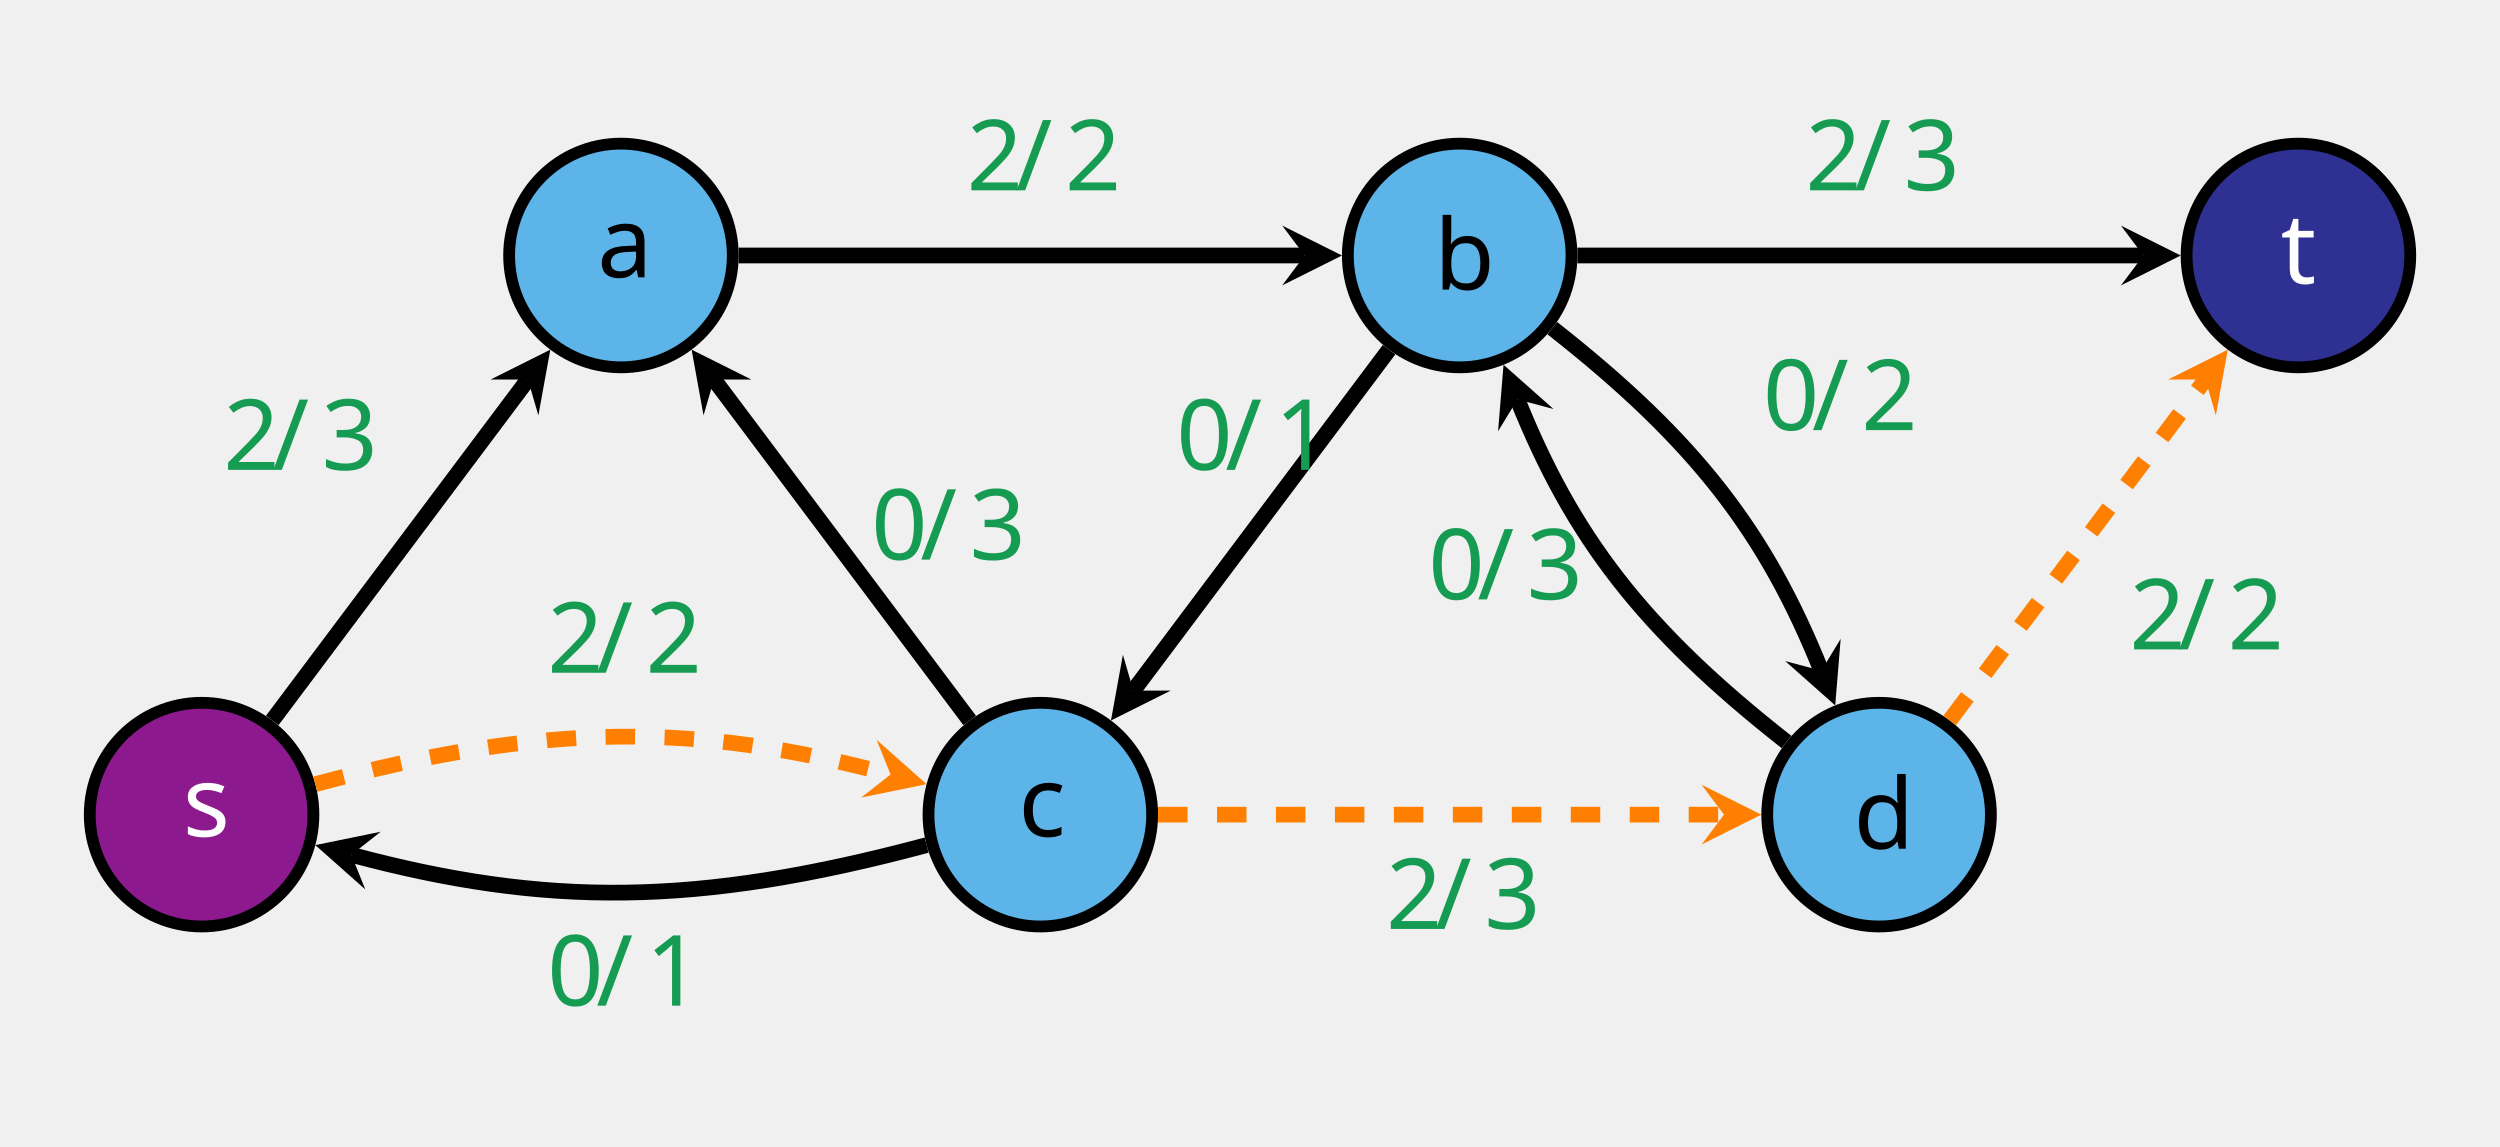
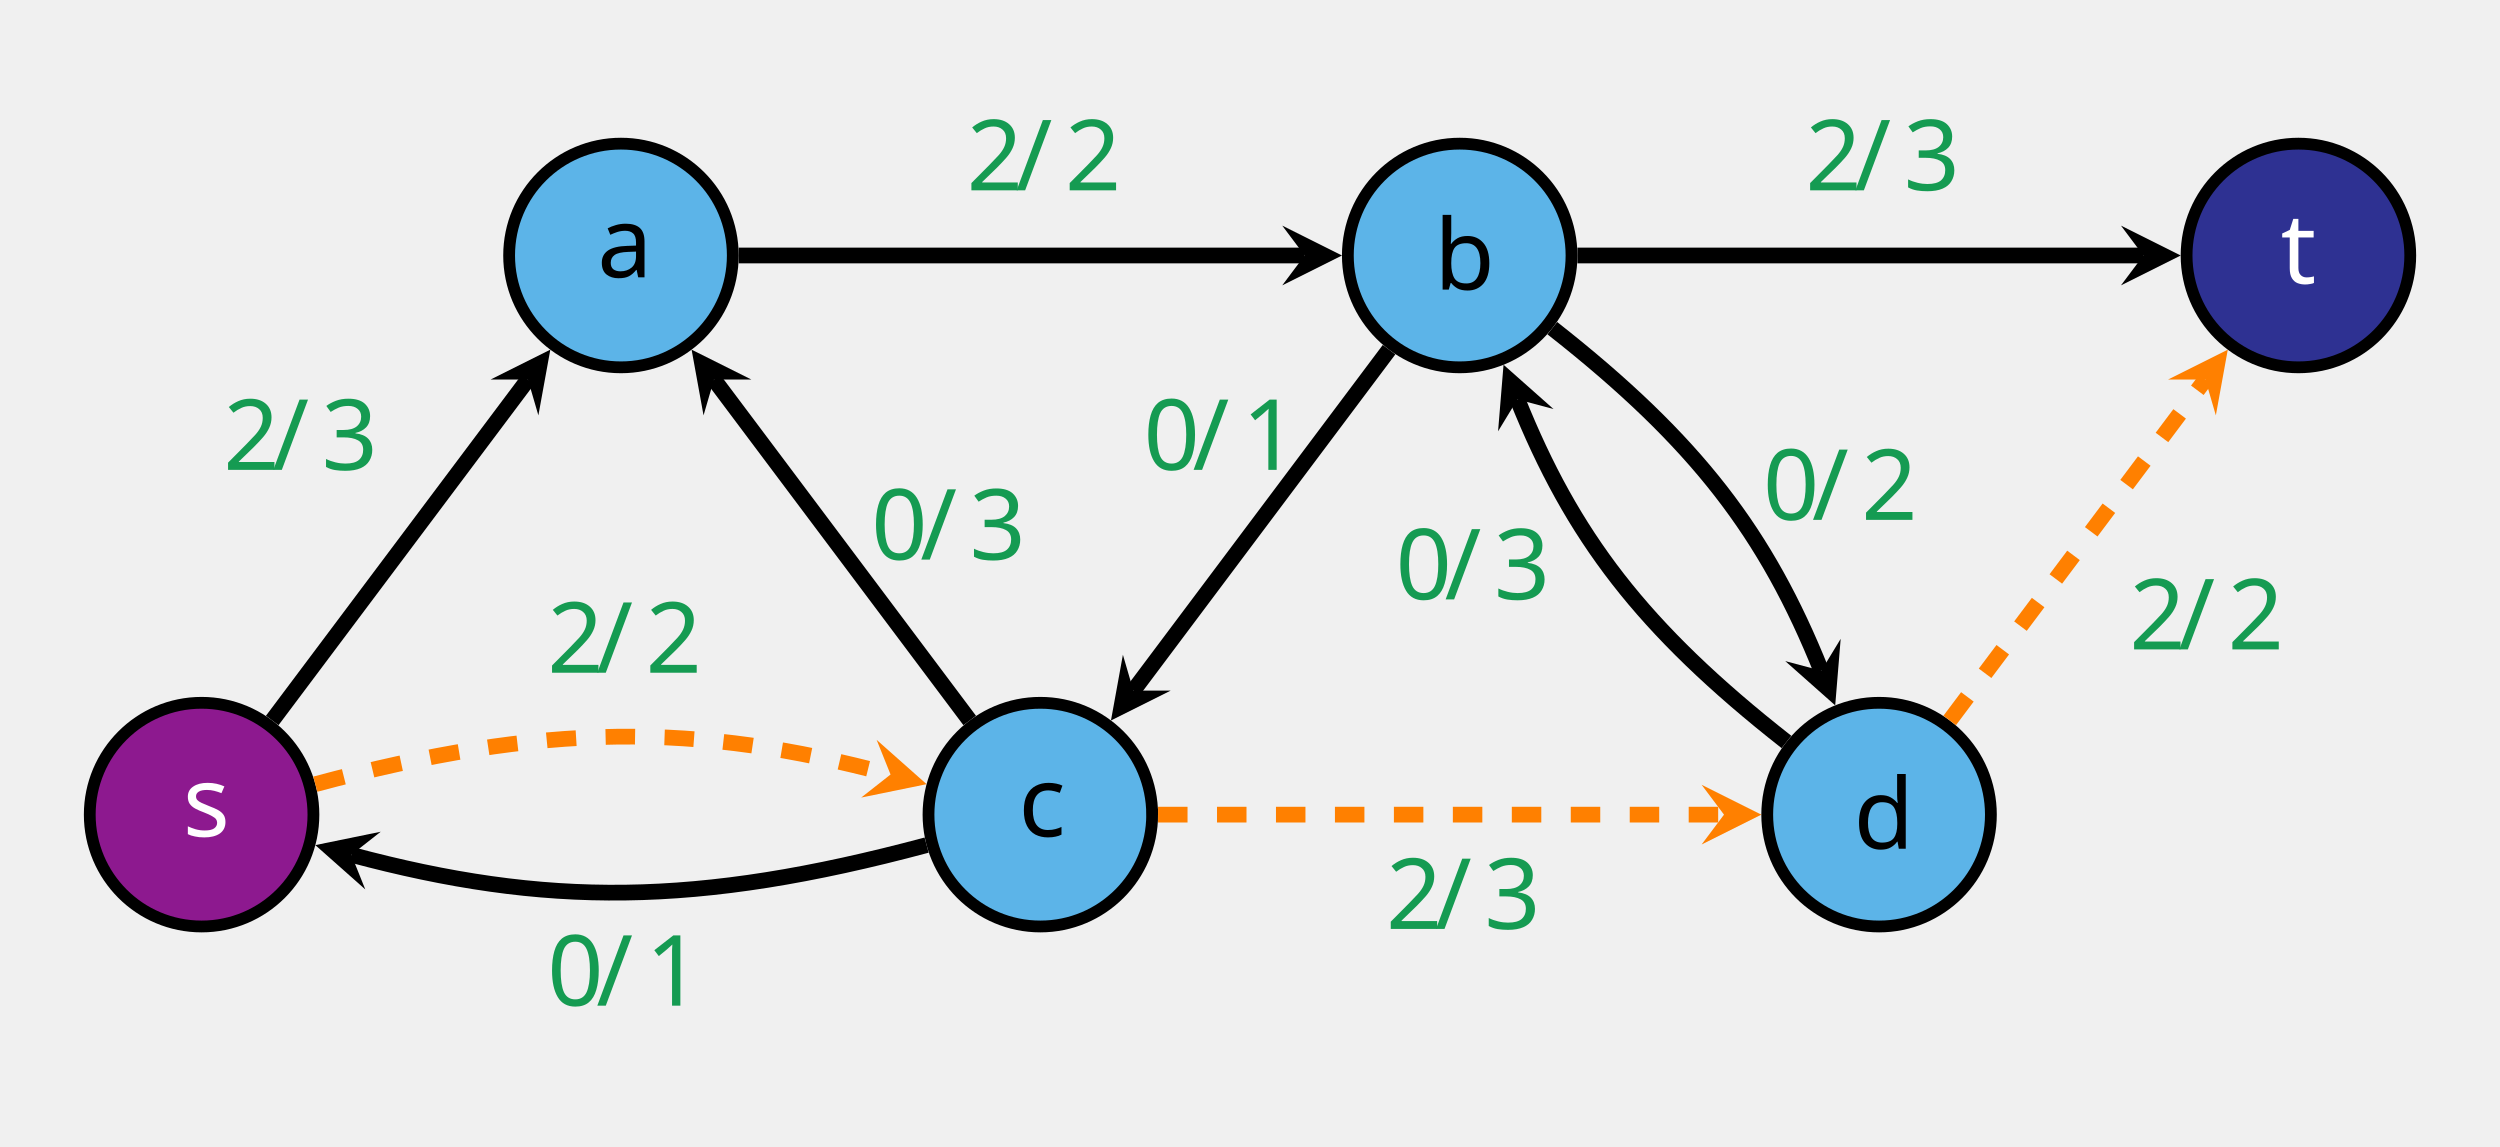
<svg xmlns="http://www.w3.org/2000/svg" version="1.1" id="svg2" width="337.972" height="155.044" viewBox="0 0 337.972 155.044">
  <defs id="defs6" />
  <g id="g8" transform="matrix(1.333333,0,0,-1.333333,0,155.044)">
    <g id="g10" transform="translate(20.44,33.685)">
      <g id="g12">
        <g id="g14">
          <g id="g16">
            <g id="g18">
              <path d="m 53.859,56.694 c 0,6.262 -5.076,11.339 -11.339,11.339 -6.262,0 -11.339,-5.076 -11.339,-11.339 0,-6.262 5.076,-11.339 11.339,-11.339 6.262,0 11.339,5.076 11.339,11.339 z" style="fill:#5cb4e8;fill-opacity:1;fill-rule:nonzero;stroke:#000000;stroke-width:1.196;stroke-linecap:butt;stroke-linejoin:miter;stroke-miterlimit:10;stroke-dasharray:none;stroke-opacity:1" id="path20" />
            </g>
            <g id="g22" transform="translate(40.126,54.479)">
              <g id="g24">
                <g id="g26" transform="translate(-60.566,-88.164)">
                  <text xml:space="preserve" transform="matrix(1,0,0,-1,60.566,88.164)" style="font-variant:normal;font-weight:normal;font-size:9.963px;font-family:CMSS10;-inkscape-font-specification:CMSS10;writing-mode:lr-tb;fill:#000000;fill-opacity:1;fill-rule:nonzero;stroke:none" id="text30">
                    <tspan x="0" y="0" id="tspan28">a</tspan>
                  </text>
                  <g id="g32" transform="translate(60.566,88.164)" />
                </g>
              </g>
              <g id="g34" transform="translate(-40.126,-54.479)" />
            </g>
          </g>
          <g id="g36">
            <g id="g38">
              <path d="m 138.899,56.694 c 0,6.262 -5.076,11.339 -11.339,11.339 -6.262,0 -11.339,-5.076 -11.339,-11.339 0,-6.262 5.076,-11.339 11.339,-11.339 6.262,0 11.339,5.076 11.339,11.339 z" style="fill:#5cb4e8;fill-opacity:1;fill-rule:nonzero;stroke:#000000;stroke-width:1.196;stroke-linecap:butt;stroke-linejoin:miter;stroke-miterlimit:10;stroke-dasharray:none;stroke-opacity:1" id="path40" />
            </g>
            <g id="g42" transform="translate(124.986,53.234)">
              <g id="g44">
                <g id="g46" transform="translate(-145.426,-86.919)">
                  <text xml:space="preserve" transform="matrix(1,0,0,-1,145.426,86.919)" style="font-variant:normal;font-weight:normal;font-size:9.963px;font-family:CMSS10;-inkscape-font-specification:CMSS10;writing-mode:lr-tb;fill:#000000;fill-opacity:1;fill-rule:nonzero;stroke:none" id="text50">
                    <tspan x="0" y="0" id="tspan48">b</tspan>
                  </text>
                  <g id="g52" transform="translate(145.426,86.919)" />
                </g>
              </g>
              <g id="g54" transform="translate(-124.986,-53.234)" />
            </g>
          </g>
          <g id="g56">
            <g id="g58">
              <path d="m 223.94,56.694 c 0,6.262 -5.076,11.339 -11.339,11.339 -6.262,0 -11.339,-5.076 -11.339,-11.339 0,-6.262 5.076,-11.339 11.339,-11.339 6.262,0 11.339,5.076 11.339,11.339 z" style="fill:#2e3192;fill-opacity:1;fill-rule:nonzero;stroke:#000000;stroke-width:1.196;stroke-linecap:butt;stroke-linejoin:miter;stroke-miterlimit:10;stroke-dasharray:none;stroke-opacity:1" id="path60" />
            </g>
            <g id="g62" transform="translate(210.8,53.847)">
              <g id="g64">
                <g id="g66" transform="translate(-231.24,-87.532)">
                  <text xml:space="preserve" transform="matrix(1,0,0,-1,231.24,87.532)" style="font-variant:normal;font-weight:normal;font-size:9.963px;font-family:CMSS10;-inkscape-font-specification:CMSS10;writing-mode:lr-tb;fill:#ffffff;fill-opacity:1;fill-rule:nonzero;stroke:none" id="text70">
                    <tspan x="0" y="0" id="tspan68">t</tspan>
                  </text>
                  <g id="g72" transform="translate(231.24,87.532)" />
                </g>
              </g>
              <g id="g74" transform="translate(-210.8,-53.847)" />
            </g>
          </g>
          <g id="g76">
            <g id="g78">
              <path d="M 11.339,0 C 11.339,6.262 6.262,11.339 0,11.339 -6.262,11.339 -11.339,6.262 -11.339,0 c 0,-6.262 5.076,-11.339 11.339,-11.339 6.262,0 11.339,5.076 11.339,11.339 z" style="fill:#8d198f;fill-opacity:1;fill-rule:nonzero;stroke:#000000;stroke-width:1.196;stroke-linecap:butt;stroke-linejoin:miter;stroke-miterlimit:10;stroke-dasharray:none;stroke-opacity:1" id="path80" />
            </g>
            <g id="g82" transform="translate(-1.909,-2.214)">
              <g id="g84">
                <g id="g86" transform="translate(-18.531,-31.471)">
                  <text xml:space="preserve" transform="matrix(1,0,0,-1,18.531,31.471)" style="font-variant:normal;font-weight:normal;font-size:9.963px;font-family:CMSS10;-inkscape-font-specification:CMSS10;writing-mode:lr-tb;fill:#ffffff;fill-opacity:1;fill-rule:nonzero;stroke:none" id="text90">
                    <tspan x="0" y="0" id="tspan88">s</tspan>
                  </text>
                  <g id="g92" transform="translate(18.531,31.471)" />
                </g>
              </g>
              <g id="g94" transform="translate(1.909,2.214)" />
            </g>
          </g>
          <g id="g96">
            <g id="g98">
              <path d="m 96.379,0 c 0,6.262 -5.076,11.339 -11.339,11.339 C 78.778,11.339 73.702,6.262 73.702,0 c 0,-6.262 5.076,-11.339 11.339,-11.339 6.262,0 11.339,5.076 11.339,11.339 z" style="fill:#5cb4e8;fill-opacity:1;fill-rule:nonzero;stroke:#000000;stroke-width:1.196;stroke-linecap:butt;stroke-linejoin:miter;stroke-miterlimit:10;stroke-dasharray:none;stroke-opacity:1" id="path100" />
            </g>
            <g id="g102" transform="translate(82.826,-2.214)">
              <g id="g104">
                <g id="g106" transform="translate(-103.266,-31.471)">
                  <text xml:space="preserve" transform="matrix(1,0,0,-1,103.266,31.471)" style="font-variant:normal;font-weight:normal;font-size:9.963px;font-family:CMSS10;-inkscape-font-specification:CMSS10;writing-mode:lr-tb;fill:#000000;fill-opacity:1;fill-rule:nonzero;stroke:none" id="text110">
                    <tspan x="0" y="0" id="tspan108">c</tspan>
                  </text>
                  <g id="g112" transform="translate(103.266,31.471)" />
                </g>
              </g>
              <g id="g114" transform="translate(-82.826,2.214)" />
            </g>
          </g>
          <g id="g116">
            <g id="g118">
              <path d="m 181.42,0 c 0,6.262 -5.076,11.339 -11.339,11.339 -6.262,0 -11.339,-5.076 -11.339,-11.339 0,-6.262 5.076,-11.339 11.339,-11.339 6.262,0 11.339,5.076 11.339,11.339 z" style="fill:#5cb4e8;fill-opacity:1;fill-rule:nonzero;stroke:#000000;stroke-width:1.196;stroke-linecap:butt;stroke-linejoin:miter;stroke-miterlimit:10;stroke-dasharray:none;stroke-opacity:1" id="path120" />
            </g>
            <g id="g122" transform="translate(167.505,-3.459)">
              <g id="g124">
                <g id="g126" transform="translate(-187.945,-30.226)">
                  <text xml:space="preserve" transform="matrix(1,0,0,-1,187.945,30.226)" style="font-variant:normal;font-weight:normal;font-size:9.963px;font-family:CMSS10;-inkscape-font-specification:CMSS10;writing-mode:lr-tb;fill:#000000;fill-opacity:1;fill-rule:nonzero;stroke:none" id="text130">
                    <tspan x="0" y="0" id="tspan128">d</tspan>
                  </text>
                  <g id="g132" transform="translate(187.945,30.226)" />
                </g>
              </g>
              <g id="g134" transform="translate(-167.505,3.459)" />
            </g>
          </g>
          <g id="g136">
            <g id="g138">
              <path d="M 7.162,9.549 33.087,44.116" style="fill:none;stroke:#000000;stroke-width:1.594;stroke-linecap:butt;stroke-linejoin:miter;stroke-miterlimit:10;stroke-dasharray:none;stroke-opacity:1" id="path140" />
              <g id="g142" transform="matrix(0.59999,0.79997,-0.79997,0.59999,33.08698,44.11621)">
                <g id="g144">
                  <path d="M 3.786,0 -2.271,3.029 0,0 -2.271,-3.029" style="fill:#000000;fill-opacity:1;fill-rule:nonzero;stroke:none" id="path146" />
                </g>
              </g>
              <g id="g148">
                <g id="g150" transform="translate(2.199,34.955)">
                  <g id="g152">
                    <g id="g154" transform="translate(-22.639,-68.64)">
                      <text xml:space="preserve" transform="matrix(1,0,0,-1,22.639,68.64)" style="font-variant:normal;font-weight:normal;font-size:9.963px;font-family:CMSS10;-inkscape-font-specification:CMSS10;writing-mode:lr-tb;fill:#159b52;fill-opacity:1;fill-rule:nonzero;stroke:none" id="text162">
                        <tspan x="0" y="0" id="tspan156">2</tspan>
                        <tspan x="4.981" y="0" id="tspan158">/</tspan>
                        <tspan x="9.963" y="0" id="tspan160">3</tspan>
                      </text>
                      <g id="g164" transform="translate(22.639,68.64)" />
                    </g>
                  </g>
                  <g id="g166" transform="translate(-2.199,-34.955)" />
                </g>
              </g>
            </g>
          </g>
          <g id="g168">
            <g id="g170">
              <path d="m 11.53,3.089 c 23.347,6.256 38.634,6.256 58.324,0.98" style="fill:none;stroke:#ff8000;stroke-width:1.594;stroke-linecap:butt;stroke-linejoin:miter;stroke-miterlimit:10;stroke-dasharray:2.989, 2.989;stroke-dashoffset:0;stroke-opacity:1" id="path172" />
              <g id="g174" transform="matrix(0.96593,-0.25879,0.25879,0.96593,69.85382,4.06876)">
                <g id="g176">
                  <path d="M 3.786,0 -2.271,3.029 0,0 -2.271,-3.029" style="fill:#ff8000;fill-opacity:1;fill-rule:nonzero;stroke:none" id="path178" />
                </g>
              </g>
              <g id="g180">
                <g id="g182" transform="translate(35.048,14.389)">
                  <g id="g184">
                    <g id="g186" transform="translate(-55.488,-48.074)">
                      <text xml:space="preserve" transform="matrix(1,0,0,-1,55.488,48.074)" style="font-variant:normal;font-weight:normal;font-size:9.963px;font-family:CMSS10;-inkscape-font-specification:CMSS10;writing-mode:lr-tb;fill:#159b52;fill-opacity:1;fill-rule:nonzero;stroke:none" id="text194">
                        <tspan x="0" y="0" id="tspan188">2</tspan>
                        <tspan x="4.981" y="0" id="tspan190">/</tspan>
                        <tspan x="9.963" y="0" id="tspan192">2</tspan>
                      </text>
                      <g id="g196" transform="translate(55.488,48.074)" />
                    </g>
                  </g>
                  <g id="g198" transform="translate(-35.048,-14.389)" />
                </g>
              </g>
            </g>
          </g>
          <g id="g200">
            <g id="g202">
              <path d="M 73.511,-3.089 C 50.163,-9.345 34.877,-9.345 15.187,-4.069" style="fill:none;stroke:#000000;stroke-width:1.594;stroke-linecap:butt;stroke-linejoin:miter;stroke-miterlimit:10;stroke-dasharray:none;stroke-opacity:1" id="path204" />
              <g id="g206" transform="matrix(-0.96593,0.25879,-0.25879,-0.96593,15.18658,-4.06876)">
                <g id="g208">
                  <path d="M 3.786,0 -2.271,3.029 0,0 -2.271,-3.029" style="fill:#000000;fill-opacity:1;fill-rule:nonzero;stroke:none" id="path210" />
                </g>
              </g>
              <g id="g212">
                <g id="g214" transform="translate(35.048,-19.37)">
                  <g id="g216">
                    <g id="g218" transform="translate(-55.488,-14.315)">
                      <text xml:space="preserve" transform="matrix(1,0,0,-1,55.488,14.315)" style="font-variant:normal;font-weight:normal;font-size:9.963px;font-family:CMSS10;-inkscape-font-specification:CMSS10;writing-mode:lr-tb;fill:#159b52;fill-opacity:1;fill-rule:nonzero;stroke:none" id="text226">
                        <tspan x="0" y="0" id="tspan220">0</tspan>
                        <tspan x="4.981" y="0" id="tspan222">/</tspan>
                        <tspan x="9.963" y="0" id="tspan224">1</tspan>
                      </text>
                      <g id="g228" transform="translate(55.488,14.315)" />
                    </g>
                  </g>
                  <g id="g230" transform="translate(-35.048,19.37)" />
                </g>
              </g>
            </g>
          </g>
          <g id="g232">
            <g id="g234">
              <path d="M 77.879,9.549 51.953,44.116" style="fill:none;stroke:#000000;stroke-width:1.594;stroke-linecap:butt;stroke-linejoin:miter;stroke-miterlimit:10;stroke-dasharray:none;stroke-opacity:1" id="path236" />
              <g id="g238" transform="matrix(-0.59999,0.79997,-0.79997,-0.59999,51.95341,44.11621)">
                <g id="g240">
                  <path d="M 3.786,0 -2.271,3.029 0,0 -2.271,-3.029" style="fill:#000000;fill-opacity:1;fill-rule:nonzero;stroke:none" id="path242" />
                </g>
              </g>
              <g id="g244">
                <g id="g246" transform="translate(67.897,25.856)">
                  <g id="g248">
                    <g id="g250" transform="translate(-88.337,-59.541)">
                      <text xml:space="preserve" transform="matrix(1,0,0,-1,88.337,59.541)" style="font-variant:normal;font-weight:normal;font-size:9.963px;font-family:CMSS10;-inkscape-font-specification:CMSS10;writing-mode:lr-tb;fill:#159b52;fill-opacity:1;fill-rule:nonzero;stroke:none" id="text258">
                        <tspan x="0" y="0" id="tspan252">0</tspan>
                        <tspan x="4.981" y="0" id="tspan254">/</tspan>
                        <tspan x="9.963" y="0" id="tspan256">3</tspan>
                      </text>
                      <g id="g260" transform="translate(88.337,59.541)" />
                    </g>
                  </g>
                  <g id="g262" transform="translate(-67.897,-25.856)" />
                </g>
              </g>
            </g>
          </g>
          <g id="g264">
            <g id="g266">
              <path d="m 54.457,56.694 h 57.382" style="fill:none;stroke:#000000;stroke-width:1.594;stroke-linecap:butt;stroke-linejoin:miter;stroke-miterlimit:10;stroke-dasharray:none;stroke-opacity:1" id="path268" />
              <g id="g270" transform="translate(111.8383,56.69362)">
                <g id="g272">
                  <path d="M 3.786,0 -2.271,3.029 0,0 -2.271,-3.029" style="fill:#000000;fill-opacity:1;fill-rule:nonzero;stroke:none" id="path274" />
                </g>
              </g>
              <g id="g276">
                <g id="g278" transform="translate(77.568,63.301)">
                  <g id="g280">
                    <g id="g282" transform="translate(-98.008,-96.986)">
                      <text xml:space="preserve" transform="matrix(1,0,0,-1,98.008,96.986)" style="font-variant:normal;font-weight:normal;font-size:9.963px;font-family:CMSS10;-inkscape-font-specification:CMSS10;writing-mode:lr-tb;fill:#159b52;fill-opacity:1;fill-rule:nonzero;stroke:none" id="text290">
                        <tspan x="0" y="0" id="tspan284">2</tspan>
                        <tspan x="4.981" y="0" id="tspan286">/</tspan>
                        <tspan x="9.963" y="0" id="tspan288">2</tspan>
                      </text>
                      <g id="g292" transform="translate(98.008,96.986)" />
                    </g>
                  </g>
                  <g id="g294" transform="translate(-77.568,-63.301)" />
                </g>
              </g>
            </g>
          </g>
          <g id="g296">
            <g id="g298">
              <path d="M 120.399,47.145 94.474,12.577" style="fill:none;stroke:#000000;stroke-width:1.594;stroke-linecap:butt;stroke-linejoin:miter;stroke-miterlimit:10;stroke-dasharray:none;stroke-opacity:1" id="path300" />
              <g id="g302" transform="matrix(-0.59999,-0.79997,0.79997,-0.59999,94.47365,12.5774)">
                <g id="g304">
                  <path d="M 3.786,0 -2.271,3.029 0,0 -2.271,-3.029" style="fill:#000000;fill-opacity:1;fill-rule:nonzero;stroke:none" id="path306" />
                </g>
              </g>
              <g id="g308">
-                 <g id="g310" transform="translate(98.827,34.955)">
+                 <g id="g310" transform="translate(95.507,34.955)">
                  <g id="g312">
-                     <g id="g314" transform="translate(-119.267,-68.64)">
-                       <text xml:space="preserve" transform="matrix(1,0,0,-1,119.267,68.64)" style="font-variant:normal;font-weight:normal;font-size:9.963px;font-family:CMSS10;-inkscape-font-specification:CMSS10;writing-mode:lr-tb;fill:#159b52;fill-opacity:1;fill-rule:nonzero;stroke:none" id="text322">
+                     <g id="g314" transform="translate(-115.947,-68.64)">
+                       <text xml:space="preserve" transform="matrix(1,0,0,-1,115.947,68.64)" style="font-variant:normal;font-weight:normal;font-size:9.963px;font-family:CMSS10;-inkscape-font-specification:CMSS10;writing-mode:lr-tb;fill:#159b52;fill-opacity:1;fill-rule:nonzero;stroke:none" id="text322">
                        <tspan x="0" y="0" id="tspan316">0</tspan>
                        <tspan x="4.981" y="0" id="tspan318">/</tspan>
                        <tspan x="9.963" y="0" id="tspan320">1</tspan>
                      </text>
-                       <g id="g324" transform="translate(119.267,68.64)" />
-                     </g>
-                   </g>
-                   <g id="g326" transform="translate(-98.827,-34.955)" />
+                       <g id="g324" transform="translate(115.947,68.64)" />
+                     </g>
+                   </g>
+                   <g id="g326" transform="translate(-95.507,-34.955)" />
                </g>
              </g>
            </g>
          </g>
          <g id="g328">
            <g id="g330">
              <path d="m 96.977,0 h 57.382" style="fill:none;stroke:#ff8000;stroke-width:1.594;stroke-linecap:butt;stroke-linejoin:miter;stroke-miterlimit:10;stroke-dasharray:2.989, 2.989;stroke-dashoffset:0;stroke-opacity:1" id="path332" />
              <g id="g334" transform="translate(154.3586)">
                <g id="g336">
                  <path d="M 3.786,0 -2.271,3.029 0,0 -2.271,-3.029" style="fill:#ff8000;fill-opacity:1;fill-rule:nonzero;stroke:none" id="path338" />
                </g>
              </g>
              <g id="g340">
                <g id="g342" transform="translate(120.087,-11.589)">
                  <g id="g344">
                    <g id="g346" transform="translate(-140.527,-22.096)">
                      <text xml:space="preserve" transform="matrix(1,0,0,-1,140.527,22.096)" style="font-variant:normal;font-weight:normal;font-size:9.963px;font-family:CMSS10;-inkscape-font-specification:CMSS10;writing-mode:lr-tb;fill:#159b52;fill-opacity:1;fill-rule:nonzero;stroke:none" id="text354">
                        <tspan x="0" y="0" id="tspan348">2</tspan>
                        <tspan x="4.981" y="0" id="tspan350">/</tspan>
                        <tspan x="9.963" y="0" id="tspan352">3</tspan>
                      </text>
                      <g id="g356" transform="translate(140.527,22.096)" />
                    </g>
                  </g>
                  <g id="g358" transform="translate(-120.087,11.589)" />
                </g>
              </g>
            </g>
          </g>
          <g id="g360">
            <g id="g362">
              <path d="m 160.692,7.37 c -14.708,11.545 -21.72,20.894 -27.275,34.733" style="fill:none;stroke:#000000;stroke-width:1.594;stroke-linecap:butt;stroke-linejoin:miter;stroke-miterlimit:10;stroke-dasharray:none;stroke-opacity:1" id="path364" />
              <g id="g366" transform="matrix(-0.3725,0.928,-0.928,-0.3725,133.4168,42.10324)">
                <g id="g368">
                  <path d="M 3.786,0 -2.271,3.029 0,0 -2.271,-3.029" style="fill:#000000;fill-opacity:1;fill-rule:nonzero;stroke:none" id="path370" />
                </g>
              </g>
              <g id="g372">
-                 <g id="g374" transform="translate(124.382,21.825)">
+                 <g id="g374" transform="translate(121.062,21.825)">
                  <g id="g376">
-                     <g id="g378" transform="translate(-144.822,-55.51)">
-                       <text xml:space="preserve" transform="matrix(1,0,0,-1,144.822,55.51)" style="font-variant:normal;font-weight:normal;font-size:9.963px;font-family:CMSS10;-inkscape-font-specification:CMSS10;writing-mode:lr-tb;fill:#159b52;fill-opacity:1;fill-rule:nonzero;stroke:none" id="text386">
+                     <g id="g378" transform="translate(-141.502,-55.51)">
+                       <text xml:space="preserve" transform="matrix(1,0,0,-1,141.502,55.51)" style="font-variant:normal;font-weight:normal;font-size:9.963px;font-family:CMSS10;-inkscape-font-specification:CMSS10;writing-mode:lr-tb;fill:#159b52;fill-opacity:1;fill-rule:nonzero;stroke:none" id="text386">
                        <tspan x="0" y="0" id="tspan380">0</tspan>
                        <tspan x="4.981" y="0" id="tspan382">/</tspan>
                        <tspan x="9.963" y="0" id="tspan384">3</tspan>
                      </text>
-                       <g id="g388" transform="translate(144.822,55.51)" />
-                     </g>
-                   </g>
-                   <g id="g390" transform="translate(-124.382,-21.825)" />
+                       <g id="g388" transform="translate(141.502,55.51)" />
+                     </g>
+                   </g>
+                   <g id="g390" transform="translate(-121.062,-21.825)" />
                </g>
              </g>
            </g>
          </g>
          <g id="g392">
            <g id="g394">
              <path d="m 136.95,49.324 c 14.708,-11.545 21.72,-20.894 27.275,-34.733" style="fill:none;stroke:#000000;stroke-width:1.594;stroke-linecap:butt;stroke-linejoin:miter;stroke-miterlimit:10;stroke-dasharray:none;stroke-opacity:1" id="path396" />
              <g id="g398" transform="matrix(0.3725,-0.928,0.928,0.3725,164.2247,14.59036)">
                <g id="g400">
                  <path d="M 3.786,0 -2.271,3.029 0,0 -2.271,-3.029" style="fill:#000000;fill-opacity:1;fill-rule:nonzero;stroke:none" id="path402" />
                </g>
              </g>
              <g id="g404">
-                 <g id="g406" transform="translate(158.312,38.986)">
+                 <g id="g406" transform="translate(158.312,29.887)">
                  <g id="g408">
-                     <g id="g410" transform="translate(-178.752,-72.671)">
-                       <text xml:space="preserve" transform="matrix(1,0,0,-1,178.752,72.671)" style="font-variant:normal;font-weight:normal;font-size:9.963px;font-family:CMSS10;-inkscape-font-specification:CMSS10;writing-mode:lr-tb;fill:#159b52;fill-opacity:1;fill-rule:nonzero;stroke:none" id="text418">
+                     <g id="g410" transform="translate(-178.752,-63.572)">
+                       <text xml:space="preserve" transform="matrix(1,0,0,-1,178.752,63.572)" style="font-variant:normal;font-weight:normal;font-size:9.963px;font-family:CMSS10;-inkscape-font-specification:CMSS10;writing-mode:lr-tb;fill:#159b52;fill-opacity:1;fill-rule:nonzero;stroke:none" id="text418">
                        <tspan x="0" y="0" id="tspan412">0</tspan>
                        <tspan x="4.981" y="0" id="tspan414">/</tspan>
                        <tspan x="9.963" y="0" id="tspan416">2</tspan>
                      </text>
-                       <g id="g420" transform="translate(178.752,72.671)" />
-                     </g>
-                   </g>
-                   <g id="g422" transform="translate(-158.312,-38.986)" />
+                       <g id="g420" transform="translate(178.752,63.572)" />
+                     </g>
+                   </g>
+                   <g id="g422" transform="translate(-158.312,-29.887)" />
                </g>
              </g>
            </g>
          </g>
          <g id="g424">
            <g id="g426">
              <path d="m 139.497,56.694 h 57.382" style="fill:none;stroke:#000000;stroke-width:1.594;stroke-linecap:butt;stroke-linejoin:miter;stroke-miterlimit:10;stroke-dasharray:none;stroke-opacity:1" id="path428" />
              <g id="g430" transform="translate(196.8788,56.69362)">
                <g id="g432">
                  <path d="M 3.786,0 -2.271,3.029 0,0 -2.271,-3.029" style="fill:#000000;fill-opacity:1;fill-rule:nonzero;stroke:none" id="path434" />
                </g>
              </g>
              <g id="g436">
                <g id="g438" transform="translate(162.607,63.301)">
                  <g id="g440">
                    <g id="g442" transform="translate(-183.047,-96.986)">
                      <text xml:space="preserve" transform="matrix(1,0,0,-1,183.047,96.986)" style="font-variant:normal;font-weight:normal;font-size:9.963px;font-family:CMSS10;-inkscape-font-specification:CMSS10;writing-mode:lr-tb;fill:#159b52;fill-opacity:1;fill-rule:nonzero;stroke:none" id="text450">
                        <tspan x="0" y="0" id="tspan444">2</tspan>
                        <tspan x="4.981" y="0" id="tspan446">/</tspan>
                        <tspan x="9.963" y="0" id="tspan448">3</tspan>
                      </text>
                      <g id="g452" transform="translate(183.047,96.986)" />
                    </g>
                  </g>
                  <g id="g454" transform="translate(-162.607,-63.301)" />
                </g>
              </g>
            </g>
          </g>
          <g id="g456">
            <g id="g458">
              <path d="m 177.243,9.549 25.925,34.567" style="fill:none;stroke:#ff8000;stroke-width:1.594;stroke-linecap:butt;stroke-linejoin:miter;stroke-miterlimit:10;stroke-dasharray:2.989, 2.989;stroke-dashoffset:0;stroke-opacity:1" id="path460" />
              <g id="g462" transform="matrix(0.59999,0.79997,-0.79997,0.59999,203.1678,44.11621)">
                <g id="g464">
                  <path d="M 3.786,0 -2.271,3.029 0,0 -2.271,-3.029" style="fill:#ff8000;fill-opacity:1;fill-rule:nonzero;stroke:none" id="path466" />
                </g>
              </g>
              <g id="g468">
                <g id="g470" transform="translate(195.456,16.757)">
                  <g id="g472">
                    <g id="g474" transform="translate(-215.896,-50.442)">
                      <text xml:space="preserve" transform="matrix(1,0,0,-1,215.896,50.442)" style="font-variant:normal;font-weight:normal;font-size:9.963px;font-family:CMSS10;-inkscape-font-specification:CMSS10;writing-mode:lr-tb;fill:#159b52;fill-opacity:1;fill-rule:nonzero;stroke:none" id="text482">
                        <tspan x="0" y="0" id="tspan476">2</tspan>
                        <tspan x="4.981" y="0" id="tspan478">/</tspan>
                        <tspan x="9.963" y="0" id="tspan480">2</tspan>
                      </text>
                      <g id="g484" transform="translate(215.896,50.442)" />
                    </g>
                  </g>
                  <g id="g486" transform="translate(-195.456,-16.757)" />
                </g>
              </g>
            </g>
          </g>
        </g>
      </g>
    </g>
  </g>
</svg>
